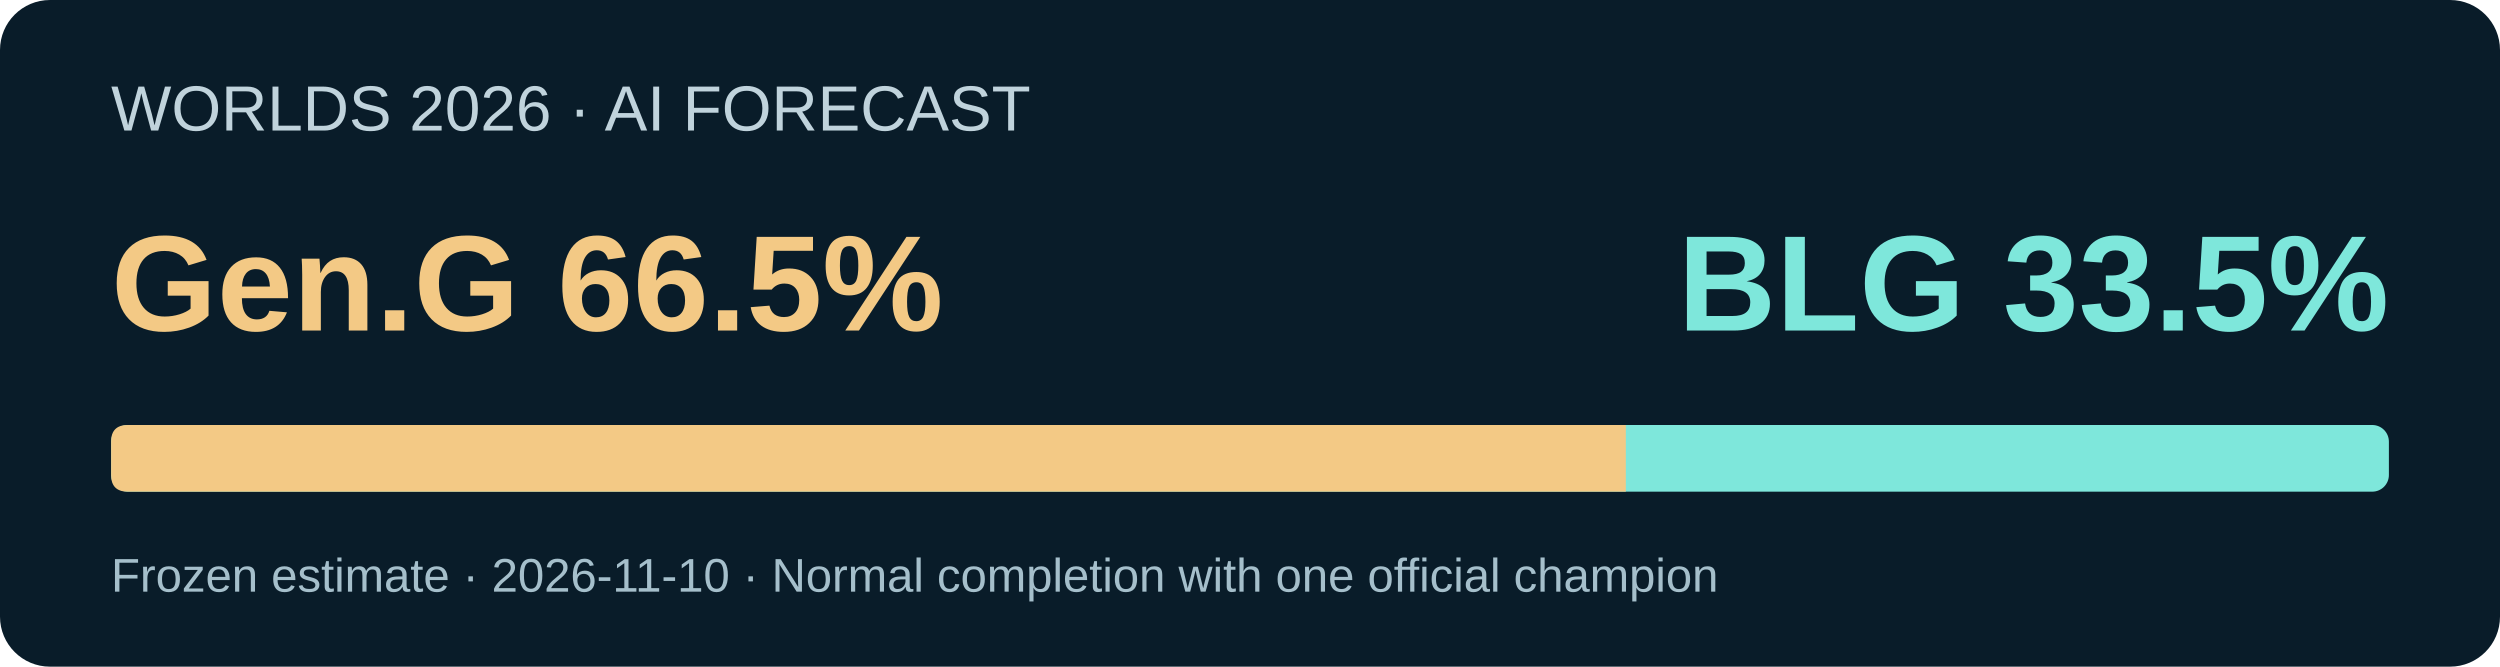
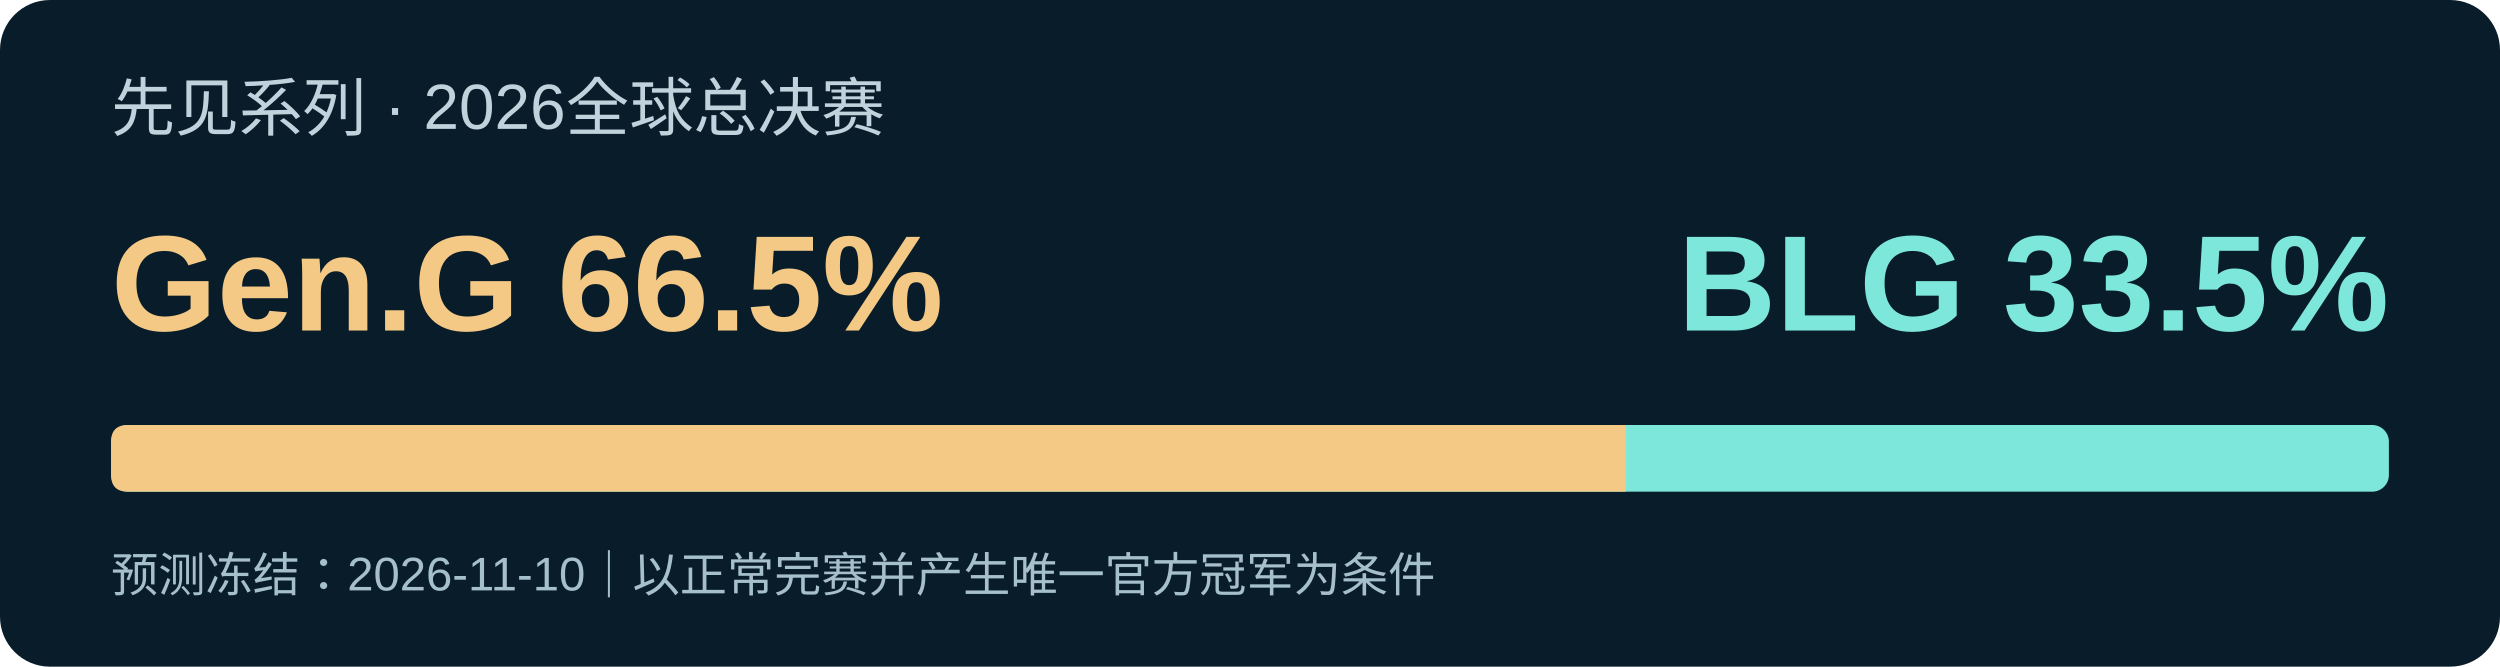
<svg xmlns="http://www.w3.org/2000/svg" width="900" height="240" viewBox="0 0 900 240" role="img" aria-labelledby="title desc">
  <rect width="900" height="240" rx="18" fill="#091c29" />
-   <text x="40" y="47" fill="#c0d3dc" font-family="Arial,sans-serif" font-size="23">WORLDS 2026 · AI FORECAST</text>
-   <text x="40" y="119" fill="#f3c985" font-family="Arial,sans-serif" font-size="49" font-weight="700">Gen.G 66.5%</text>
-   <text x="860" y="119" fill="#7ee7db" text-anchor="end" font-family="Arial,sans-serif" font-size="49" font-weight="700">BLG 33.5%</text>
+   <text x="40" y="47" fill="#c0d3dc" font-family="'Microsoft YaHei','Noto Sans SC',Arial,sans-serif" font-size="23">先见系列 · 2026全球总决赛</text>
+   <text x="40" y="119" fill="#f3c985" font-family="'Microsoft YaHei','Noto Sans SC',Arial,sans-serif" font-size="49" font-weight="700">Gen.G 66.5%</text>
+   <text x="860" y="119" fill="#7ee7db" text-anchor="end" font-family="'Microsoft YaHei','Noto Sans SC',Arial,sans-serif" font-size="49" font-weight="700">BLG 33.5%</text>
  <rect x="40" y="153" width="820" height="24" rx="6" fill="#7ee7db" />
  <path d="M46 153H585.3V177H46Q40 177 40 171V159Q40 153 46 153Z" fill="#f3c985" />
-   <text x="40" y="213" fill="#a5bfcb" font-family="Arial,sans-serif" font-size="17">Frozen estimate · 2026-11-10 · Normal completion with one official champion</text>
+   <text x="40" y="213" fill="#a5bfcb" font-family="'Microsoft YaHei','Noto Sans SC',Arial,sans-serif" font-size="17">预测冻结：2026-11-10｜以正常完赛并产生唯一官方冠军为条件</text>
</svg>
